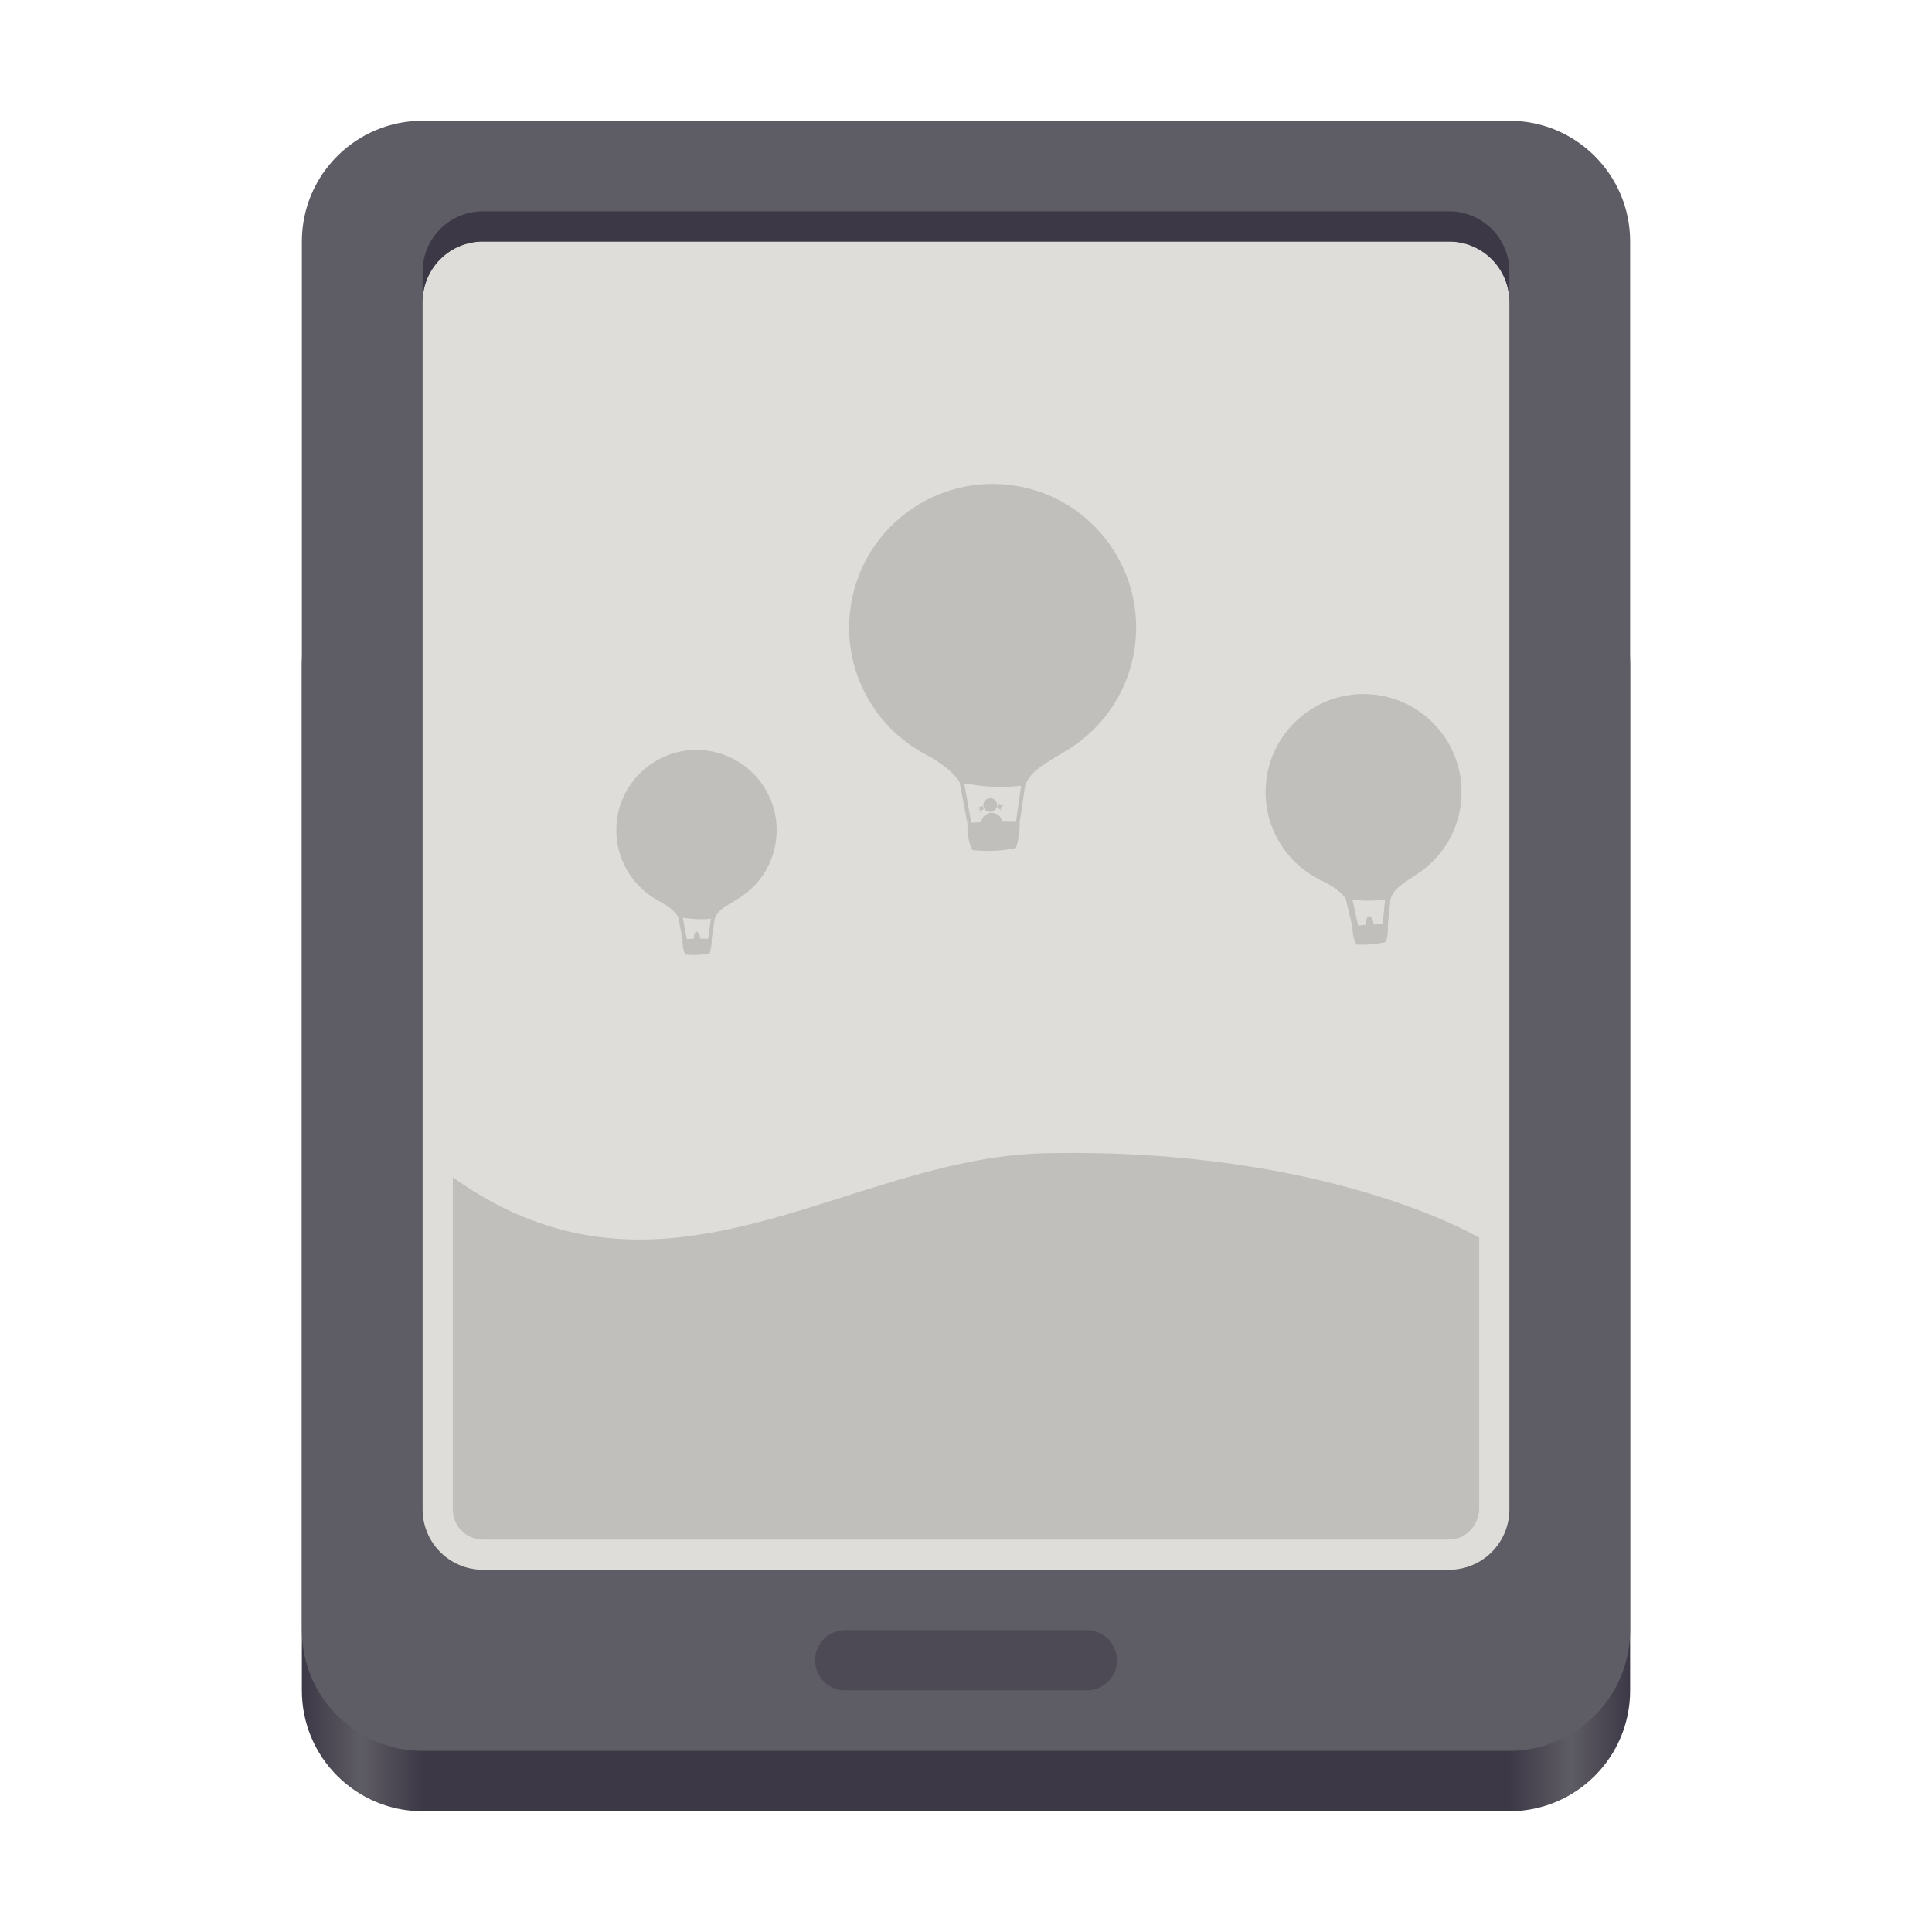
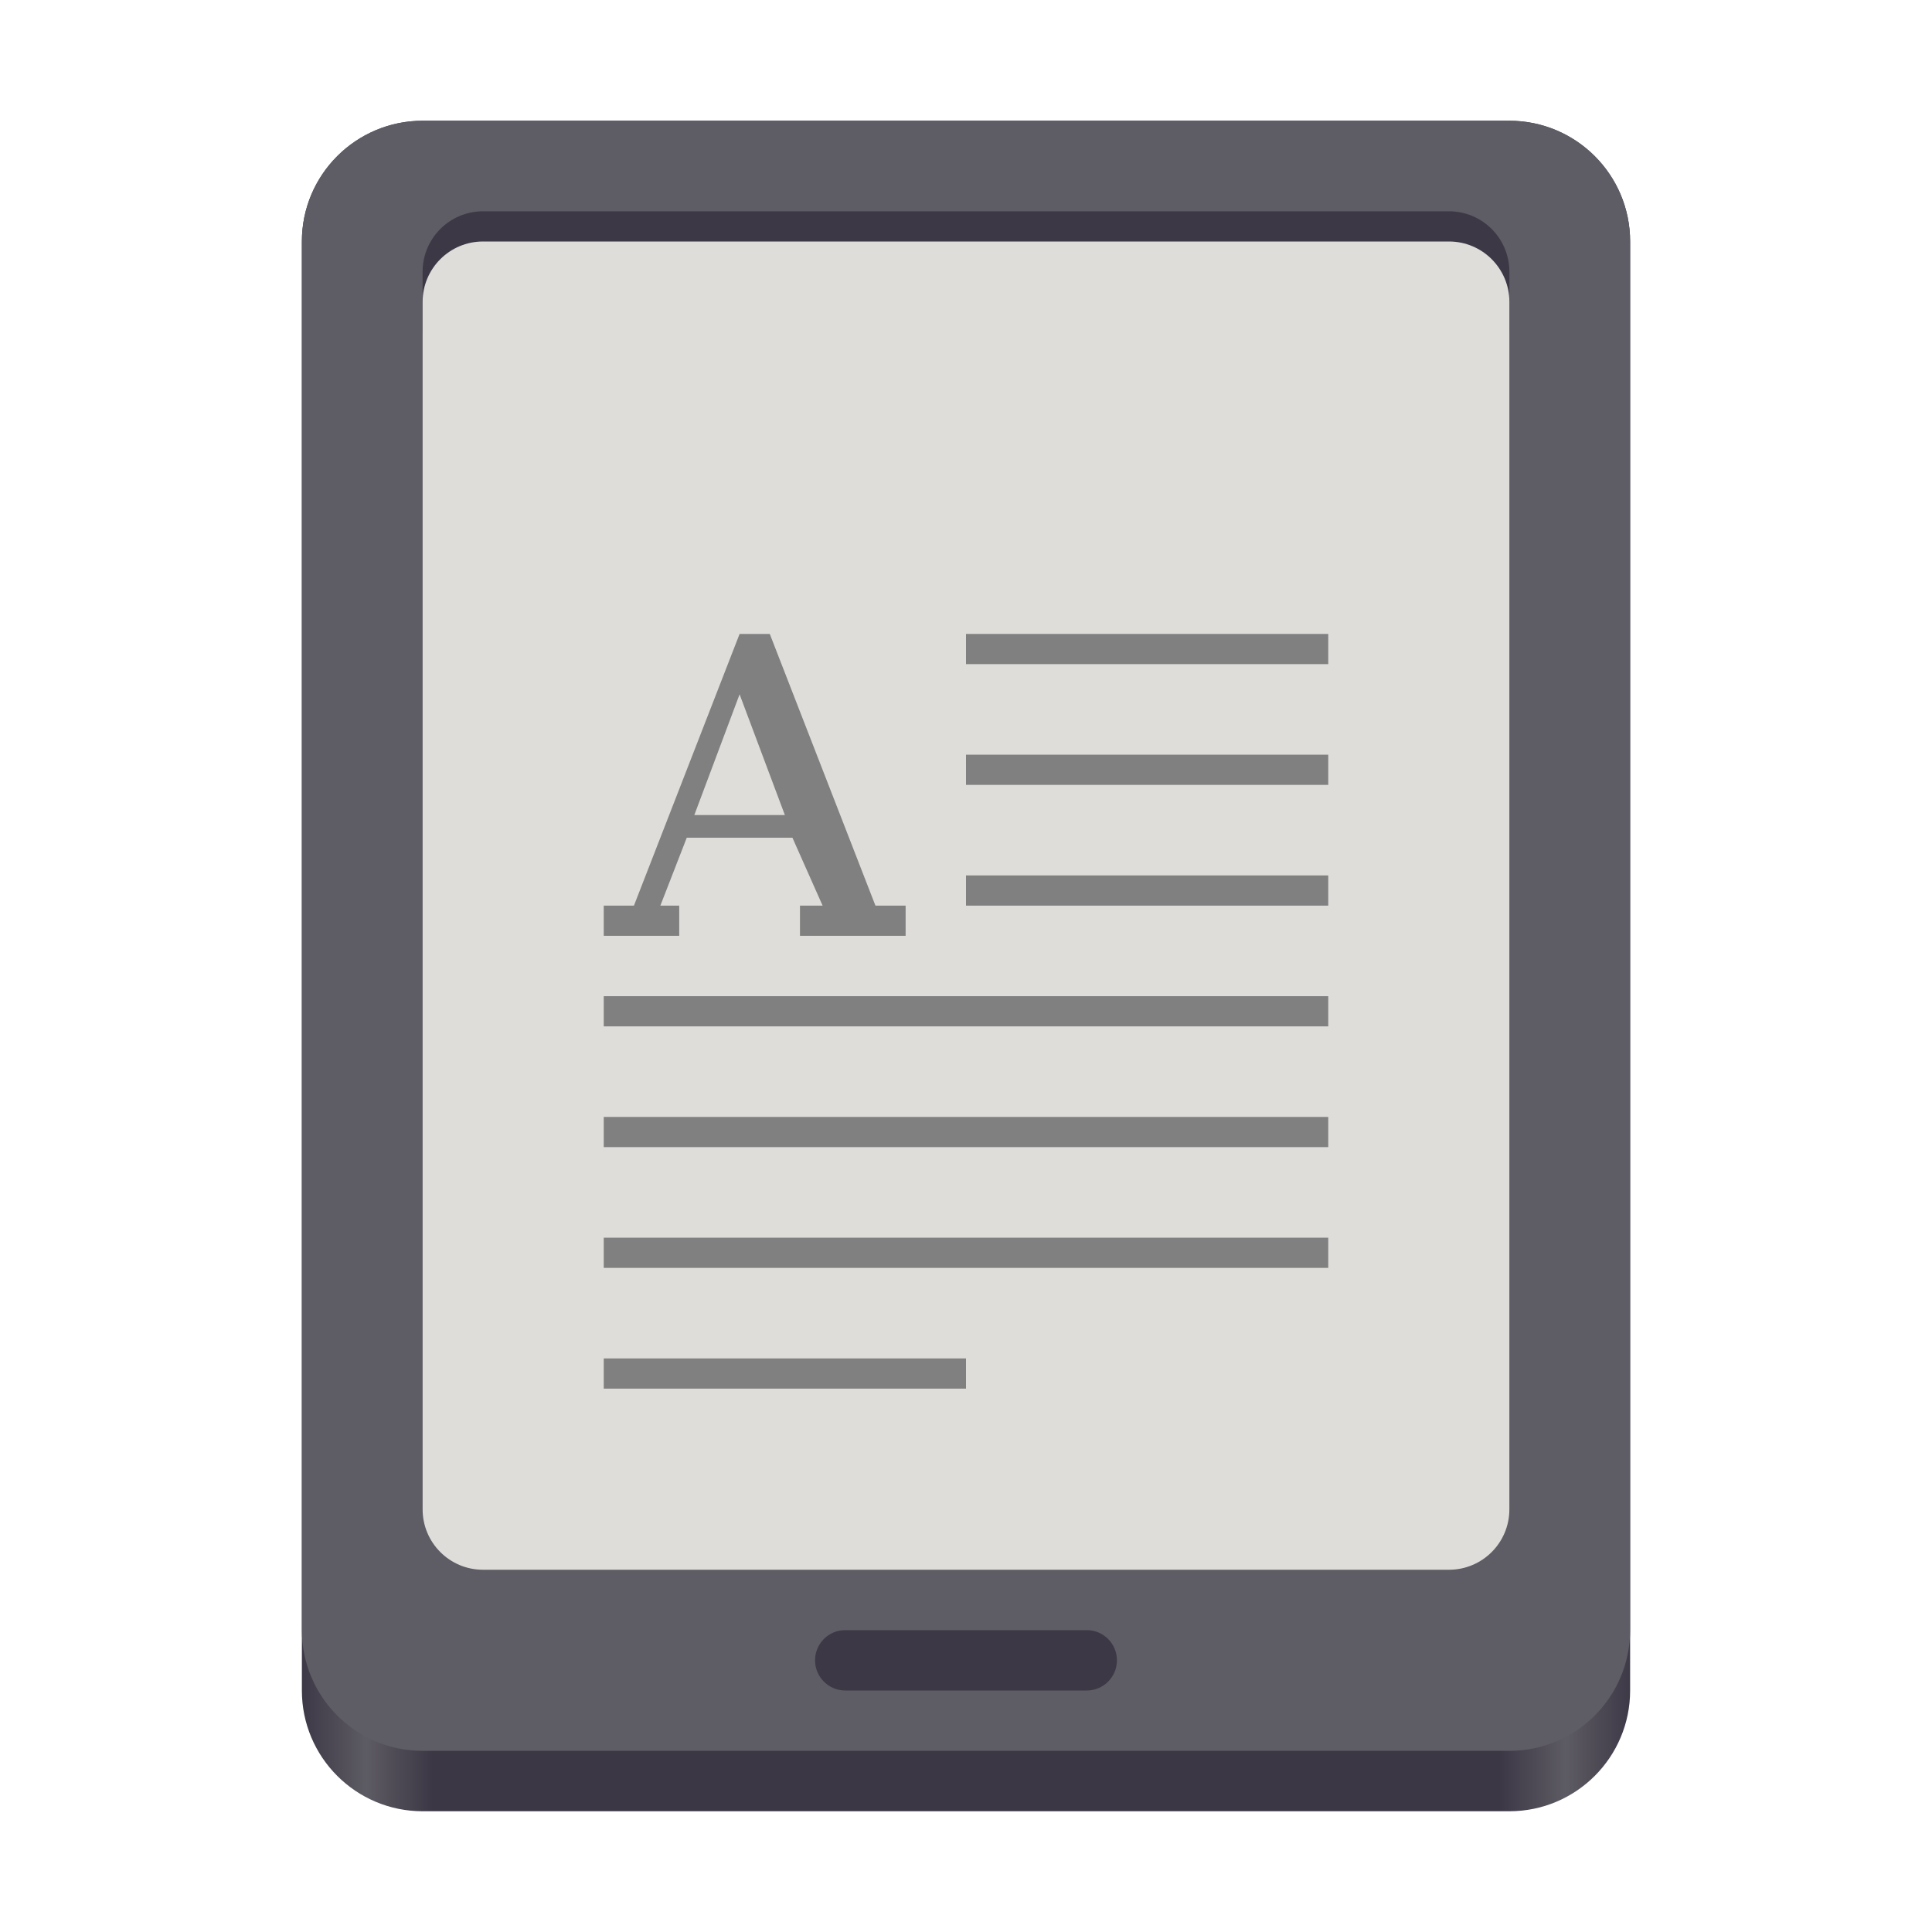
- <svg xmlns="http://www.w3.org/2000/svg" height="128px" viewBox="0 0 128 128" width="128px">
-   <linearGradient id="a" gradientTransform="matrix(0.211538 0 0 0.25 9.846159 57.00002)" gradientUnits="userSpaceOnUse" x1="48" x2="464" y1="204" y2="204">
-     <stop offset="0" stop-color="#3d3846" />
-     <stop offset="0.045" stop-color="#5e5c64" />
-     <stop offset="0.091" stop-color="#3d3846" />
-     <stop offset="0.909" stop-color="#3d3846" />
-     <stop offset="0.955" stop-color="#5e5c64" />
-     <stop offset="1" stop-color="#3d3846" />
-   </linearGradient>
-   <filter id="b" height="100%" width="100%" x="0%" y="0%">
-     <feColorMatrix in="SourceGraphic" type="matrix" values="0 0 0 0 1 0 0 0 0 1 0 0 0 0 1 0 0 0 1 0" />
-   </filter>
-   <mask id="c">
-     <g filter="url(#b)">
-       <rect fill-opacity="0.5" height="128" width="128" />
-     </g>
-   </mask>
-   <clipPath id="d">
-     <rect height="152" width="192" />
-   </clipPath>
-   <path d="m 28 36 h 72 c 4.418 0 8 3.582 8 8 v 68 c 0 4.418 -3.582 8 -8 8 h -72 c -4.418 0 -8 -3.582 -8 -8 v -68 c 0 -4.418 3.582 -8 8 -8 z m 0 0" fill="url(#a)" />
-   <path d="m 28 8 h 72 c 4.418 0 8 3.582 8 8 v 92 c 0 4.418 -3.582 8 -8 8 h -72 c -4.418 0 -8 -3.582 -8 -8 v -92 c 0 -4.418 3.582 -8 8 -8 z m 0 0" fill="#5e5c64" />
-   <path d="m 32 16 h 64 c 2.211 0 4 1.789 4 4 v 80 c 0 2.211 -1.789 4 -4 4 h -64 c -2.211 0 -4 -1.789 -4 -4 v -80 c 0 -2.211 1.789 -4 4 -4 z m 0 0" fill="#deddda" />
-   <path d="m 30 78 v 22 c 0 1.109 0.891 2 2 2 h 64 c 1.109 0 1.934 -0.895 2 -2 v -18 s -10 -6 -28.785 -5.594 c -13.203 0.289 -25.215 11.594 -39.215 1.594 z m 0 0" fill="#c0bfbc" />
-   <path d="m 32 14 c -2.215 0 -4 1.785 -4 4 v 2 c 0 -2.215 1.785 -4 4 -4 h 64 c 2.215 0 4 1.785 4 4 v -2 c 0 -2.215 -1.785 -4 -4 -4 z m 0 0" fill="#3d3846" />
-   <g fill="#c0bfbc">
-     <path d="m 75.219 42.594 c -0.562 5.219 -5.254 8.996 -10.473 8.43 c -5.223 -0.562 -9 -5.25 -8.434 -10.473 c 0.562 -5.223 5.254 -8.996 10.473 -8.434 c 5.223 0.562 8.996 5.254 8.434 10.477 z m 0 0" />
-     <path d="m 67.934 51.934 l -0.379 2.57 c 0.016 0.57 -0.07 1.129 -0.246 1.68 c -0.996 0.215 -1.949 0.234 -2.879 0.141 c -0.324 -0.602 -0.328 -1.203 -0.34 -1.801 l -0.559 -2.922 l 0.328 0.148 l 0.488 2.762 c 1.051 -0.082 1.859 -0.082 2.965 -0.062 l 0.348 -2.441 z m 0 0" />
-     <path d="m 67.926 52.027 c -1.469 0.195 -2.91 0.125 -4.324 -0.195 c -0.586 -0.832 -1.371 -1.352 -2.328 -1.883 l 4.348 -0.797 l 4.699 0.773 c -1.441 0.871 -2.066 1.246 -2.395 2.102 z m 0 0" />
-     <path d="m 66.055 53.297 c 0.023 0.25 -0.164 0.469 -0.414 0.488 c -0.246 0.023 -0.469 -0.16 -0.488 -0.41 c -0.023 -0.25 0.164 -0.469 0.414 -0.492 c 0.246 -0.02 0.469 0.164 0.488 0.414 z m 0 0" />
-     <path d="m 65.645 53.852 c 0.383 -0.035 0.723 0.25 0.758 0.637 c 0.031 0.383 -0.254 0.723 -0.641 0.758 c -0.383 0.031 -0.723 -0.254 -0.754 -0.641 c -0.035 -0.383 0.25 -0.723 0.637 -0.754 z m 0 0" />
-     <path d="m 65.117 53.395 l -0.41 0.141 l 0.234 0.02 l -0.141 0.141 l 0.199 -0.055 l -0.098 0.227 l 0.281 -0.297 l -0.043 -0.074 z m 0 0" />
-     <path d="m 66.098 53.312 l 0.43 0.066 l -0.23 0.059 l 0.164 0.113 l -0.207 -0.016 l 0.137 0.203 l -0.328 -0.246 l 0.031 -0.078 z m 0 0" />
-     <path d="m 96.82 52.887 c -0.227 3.578 -3.312 6.293 -6.891 6.066 c -3.574 -0.227 -6.293 -3.309 -6.066 -6.887 c 0.227 -3.578 3.309 -6.293 6.887 -6.07 c 3.578 0.227 6.297 3.312 6.07 6.891 z m 0 0" />
-     <path d="m 92.133 59.477 l -0.18 1.766 c 0.027 0.387 -0.016 0.77 -0.117 1.152 c -0.672 0.176 -1.32 0.219 -1.957 0.184 c -0.242 -0.402 -0.262 -0.809 -0.289 -1.219 l -0.469 -1.977 l 0.445 0.07 l 0.418 1.867 c 0.715 -0.086 0.867 -0.066 1.621 -0.09 l 0.164 -1.676 z m 0 0" />
-     <path d="m 92.133 59.539 c -0.996 0.18 -1.98 0.176 -2.957 0 c -0.426 -0.551 -0.977 -0.883 -1.645 -1.215 l 2.941 -0.676 l 3.227 0.387 c -0.957 0.637 -1.367 0.914 -1.566 1.504 z m 0 0" />
-     <path d="m 91.016 61.254 c 0.035 0.324 -0.047 0.602 -0.188 0.617 s -0.281 -0.238 -0.316 -0.562 c -0.035 -0.324 0.047 -0.598 0.188 -0.613 c 0.141 -0.016 0.281 0.234 0.316 0.559 z m 0 0" />
-     <path d="m 51.426 55.562 c -0.309 2.918 -2.926 5.031 -5.844 4.719 s -5.031 -2.93 -4.719 -5.848 c 0.309 -2.918 2.926 -5.027 5.844 -4.719 c 2.918 0.312 5.031 2.93 4.719 5.848 z m 0 0" />
-     <path d="m 47.363 60.785 l -0.211 1.438 c 0.008 0.316 -0.039 0.629 -0.137 0.938 c -0.555 0.121 -1.086 0.133 -1.605 0.082 c -0.184 -0.336 -0.184 -0.672 -0.195 -1.008 l -0.312 -1.633 l 0.32 0.074 l 0.273 1.539 c 0.59 -0.047 0.801 -0.02 1.418 -0.012 l 0.191 -1.363 z m 0 0" />
-     <path d="m 47.359 60.836 c -0.82 0.113 -1.625 0.074 -2.418 -0.102 c -0.328 -0.465 -0.766 -0.758 -1.301 -1.055 l 2.43 -0.445 l 2.625 0.43 c -0.805 0.488 -1.152 0.699 -1.336 1.172 z m 0 0" />
-     <path d="m 46.387 62.199 c 0.02 0.27 -0.062 0.488 -0.176 0.496 c -0.113 0.008 -0.223 -0.199 -0.238 -0.469 c -0.02 -0.266 0.059 -0.488 0.176 -0.496 c 0.113 -0.004 0.223 0.203 0.238 0.469 z m 0 0" />
-   </g>
-   <g clip-path="url(#d)" mask="url(#c)" transform="matrix(1 0 0 1 -8 -16)">
-     <path d="m 64 124 h 16 c 1.105 0 2 0.895 2 2 s -0.895 2 -2 2 h -16 c -1.105 0 -2 -0.895 -2 -2 s 0.895 -2 2 -2 z m 0 0" fill="#3d3846" />
+ <svg xmlns="http://www.w3.org/2000/svg" width="128" height="128" viewBox="0 0 128 128">
+   <defs>
+     <linearGradient id="corners">
+       <stop offset="0" stop-color="#3C3745" />
+       <stop offset="5%" stop-color="#5D5B63" />
+       <stop offset="10%" stop-color="#3C3745" />
+       <stop offset="90%" stop-color="#3C3745" />
+       <stop offset="95%" stop-color="#5D5B63" />
+       <stop offset="1" stop-color="#3D3846" />
+     </linearGradient>
+   </defs>
+   <rect width="88" height="112" rx="8" x="20" y="8" fill="url(#corners)" />
+   <rect width="88" height="108" rx="8" x="20" y="8" fill="#5E5C64" />
+   <rect width="72" height="12" rx="4" x="28" y="14" fill="#3D3846" />
+   <rect width="72" height="88" rx="4" x="28" y="16" fill="#DEDDDA" />
+   <rect width="20" height="4" rx="2" x="54" y="108" fill="#3D3846" />
+   <g fill="#808080">
+     <rect width="24" height="2" x="64" y="42" />
+     <rect width="24" height="2" x="64" y="50" />
+     <rect width="24" height="2" x="64" y="58" />
+     <rect width="48" height="2" x="40" y="66" />
+     <rect width="48" height="2" x="40" y="74" />
+     <rect width="48" height="2" x="40" y="82" />
+     <rect width="24" height="2" x="40" y="90" />
+     <path d="M11 0L9 0L2 18L0 18L0 20L5 20L5 18L3.75 18L5.5 13.5L12.5 13.5L14.5 18L13 18L13 20L20 20L20 18L18 18ZM9 4L12 12L6 12Z" transform="translate(40 42)" />
  </g>
</svg>
